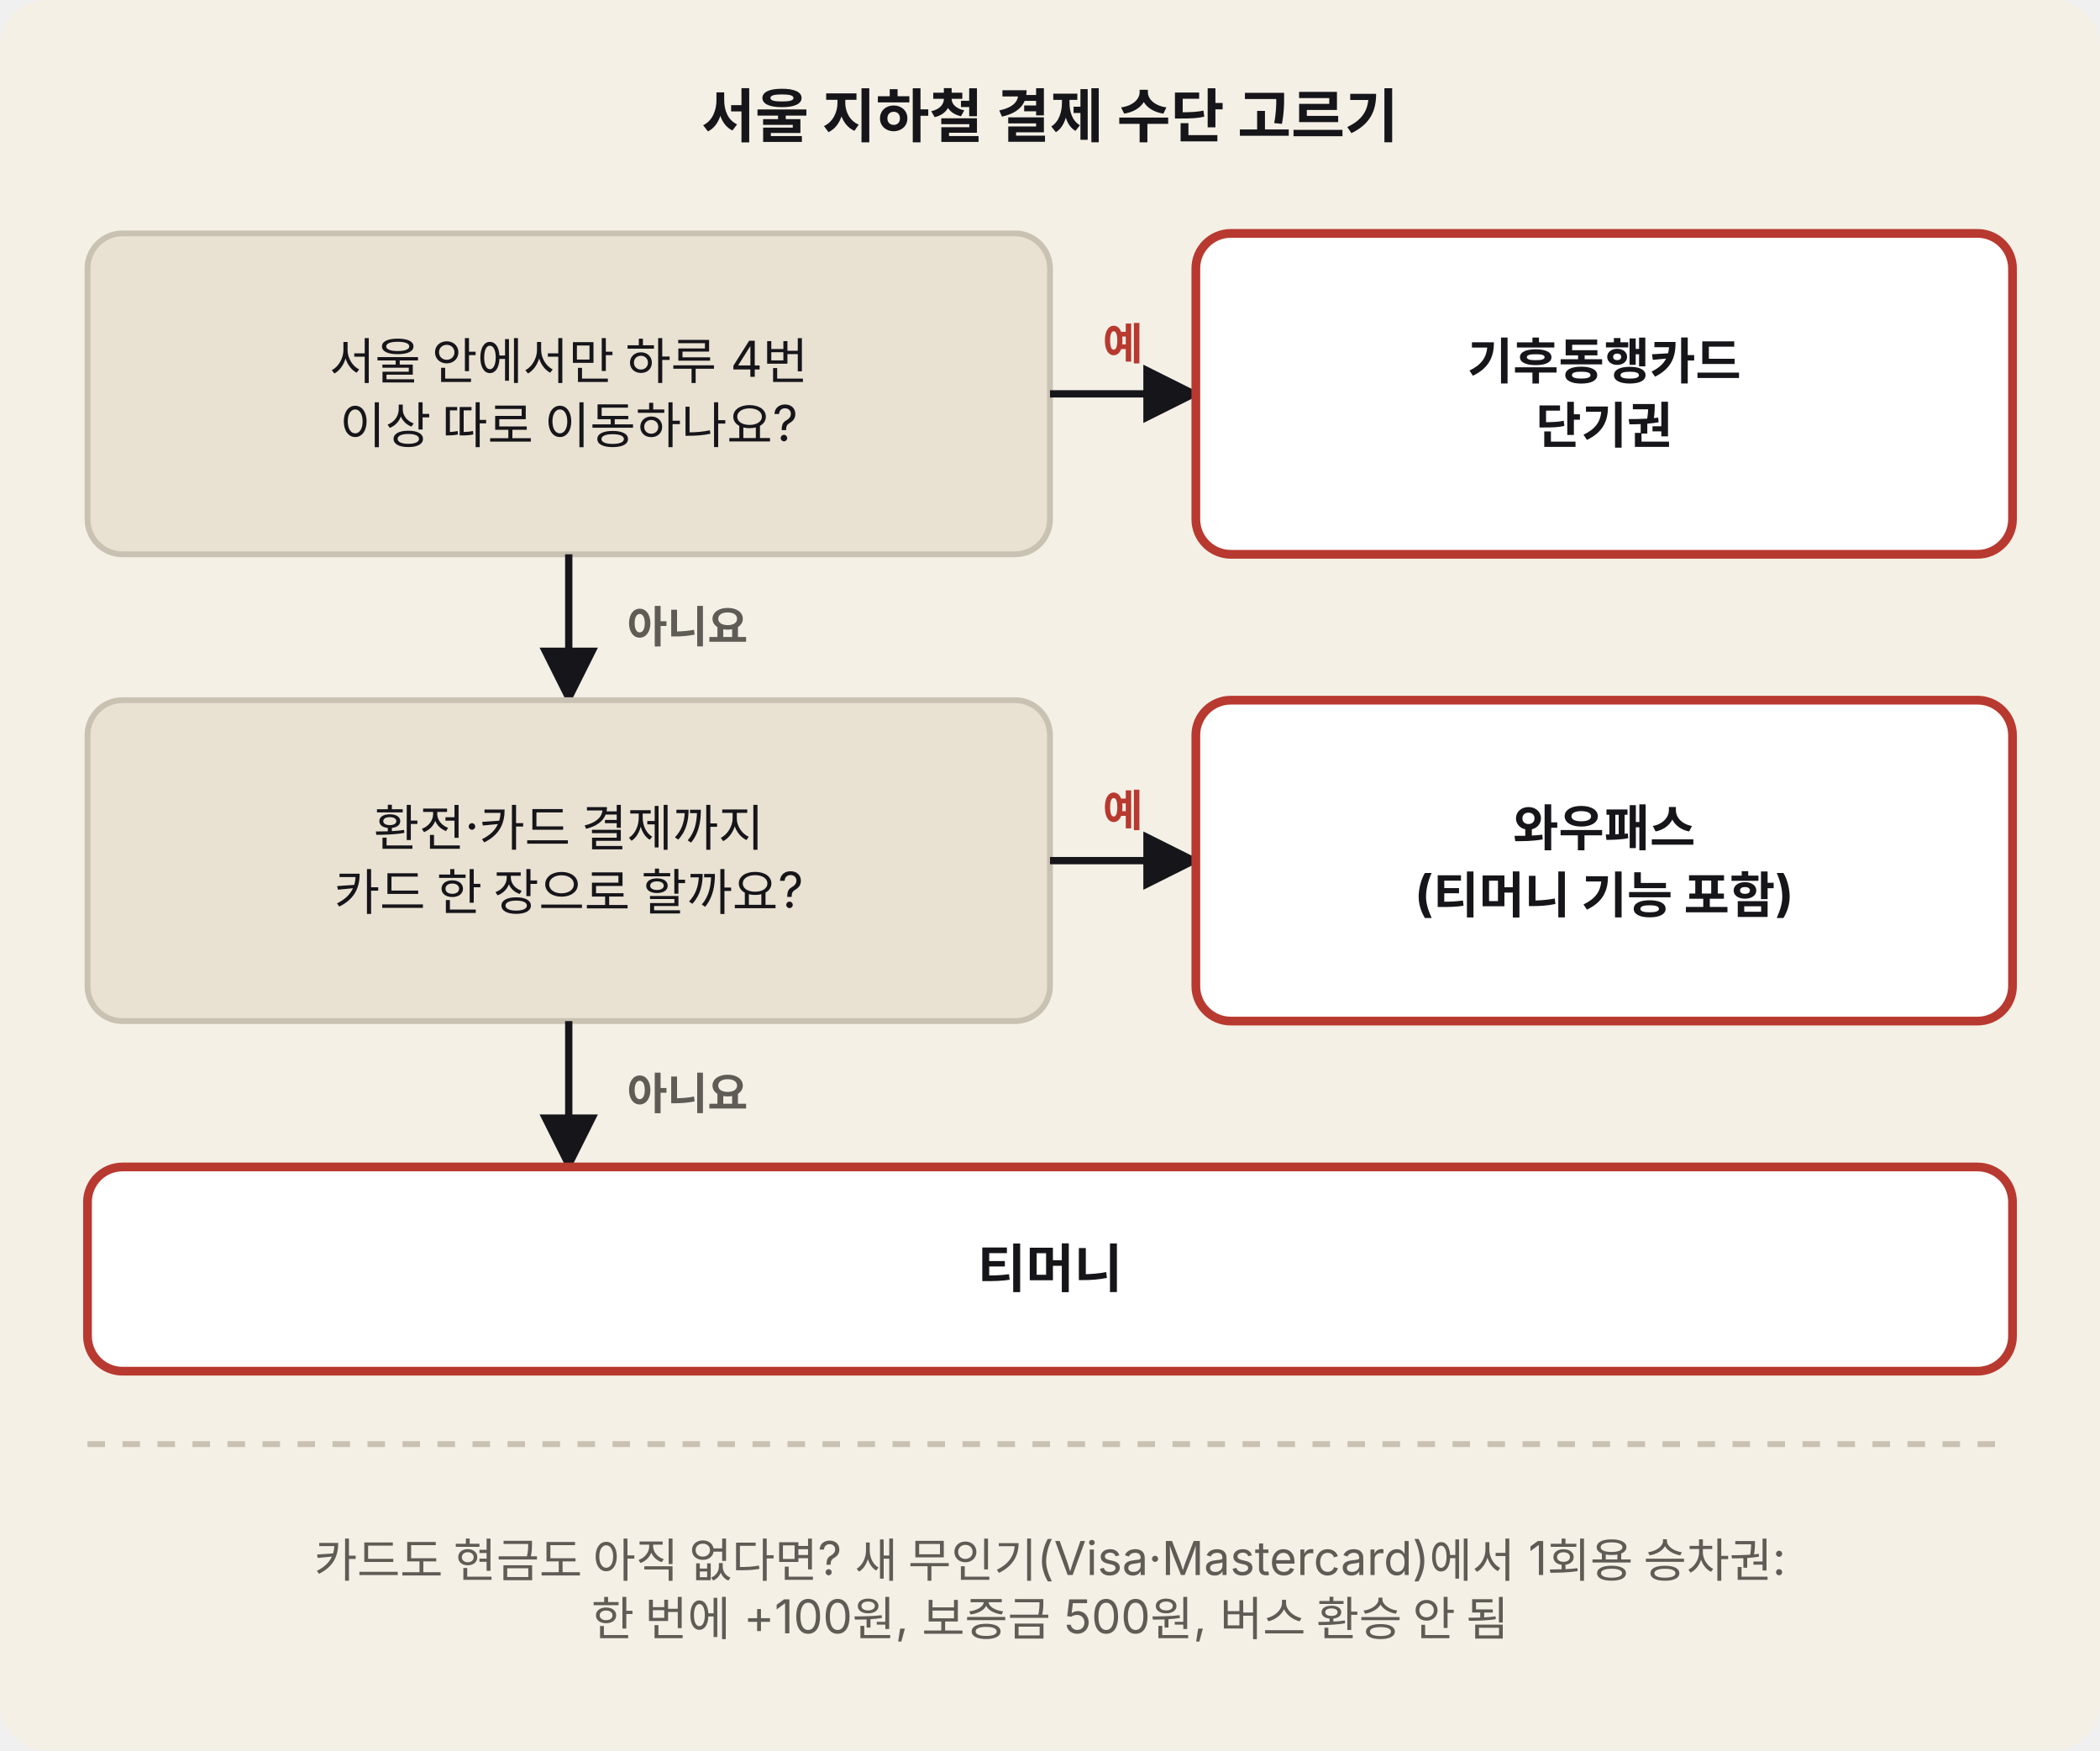
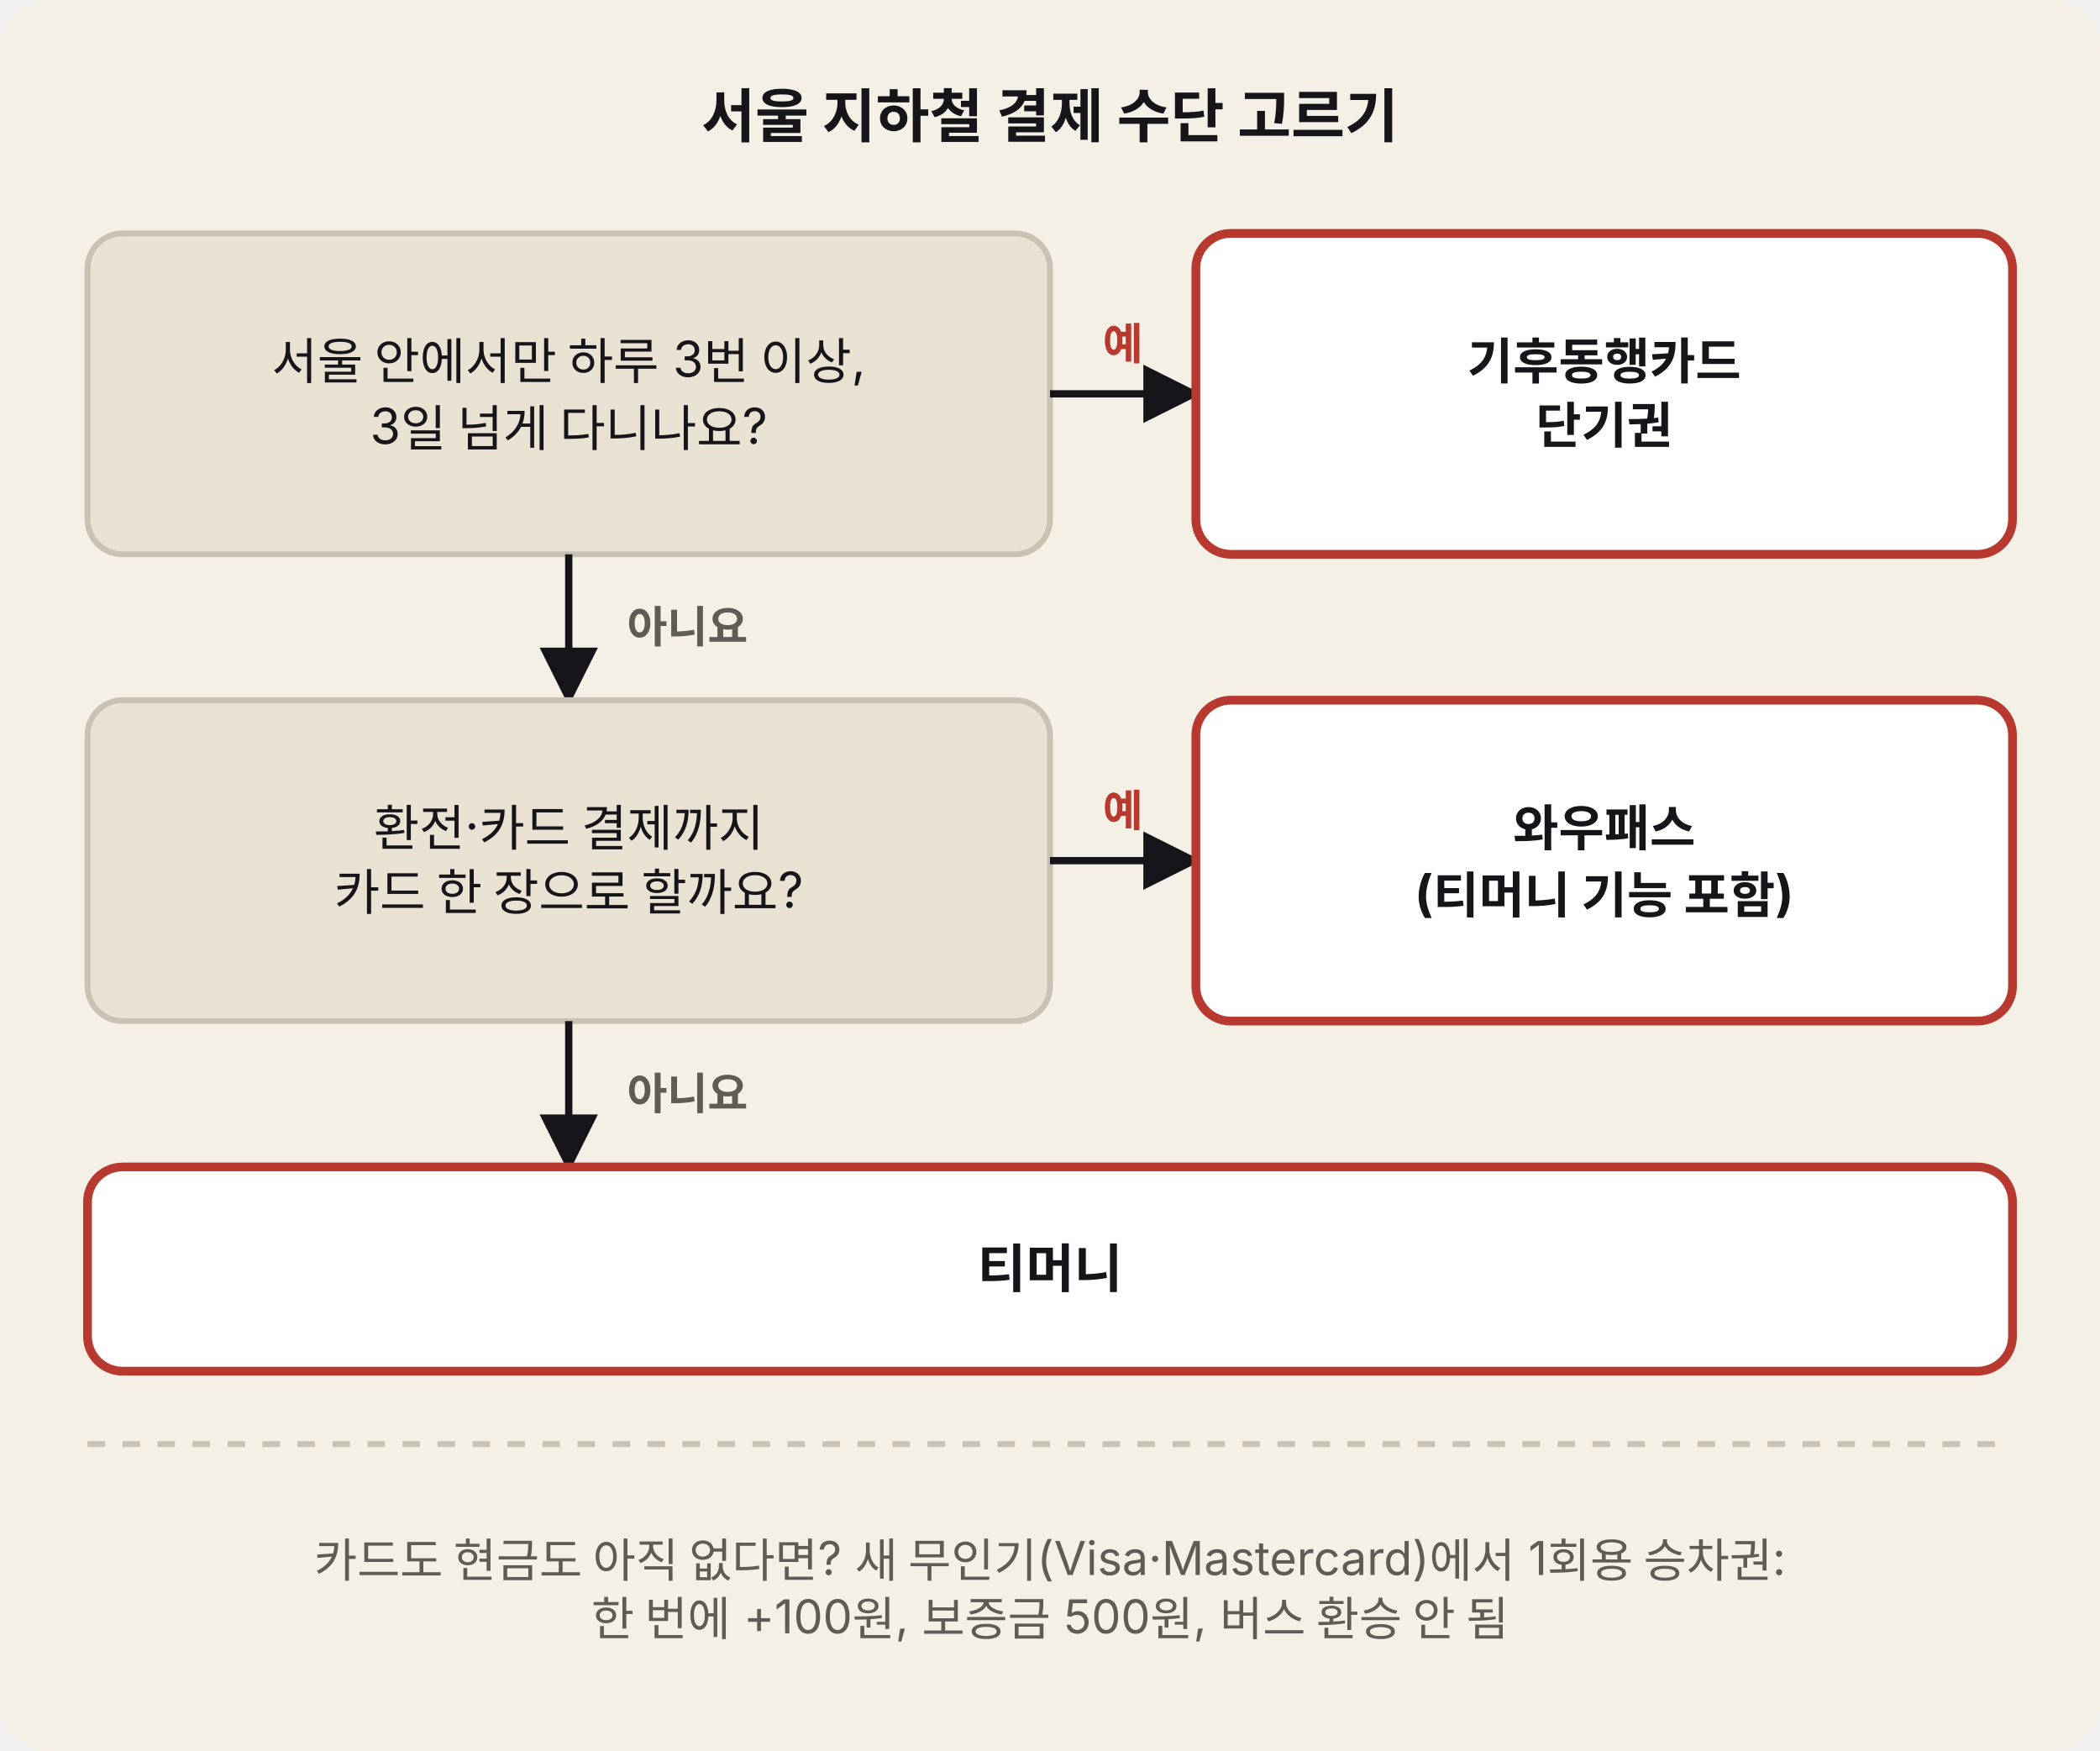
<svg xmlns="http://www.w3.org/2000/svg" viewBox="0 0 720 600" role="img" aria-label="서울 지하철 결제 수단 고르기" font-family="system-ui, -apple-system, &quot;Noto Sans KR&quot;, &quot;Noto Sans JP&quot;, &quot;Noto Sans TC&quot;, sans-serif">
  <rect width="720" height="600" rx="16" fill="#f4f0e6" />
  <defs>
    <marker id="ah" viewBox="0 0 10 10" refX="9" refY="5" markerWidth="8" markerHeight="8" orient="auto-start-reverse">
      <path d="M0,0 L10,5 L0,10 z" fill="#16151a" />
    </marker>
  </defs>
  <text x="360" y="40" font-size="20" fill="#16151a" text-anchor="middle" font-weight="bold" dominant-baseline="middle">서울 지하철 결제 수단 고르기</text>
  <rect x="30" y="80" width="330" height="110" rx="12" fill="#e9e2d3" stroke="#c9c1b2" stroke-width="2" />
-   <text x="195" y="124" font-size="17" fill="#16151a" text-anchor="middle" font-weight="normal" dominant-baseline="middle">서울 안에서만 하루 4번</text>
-   <text x="195" y="146" font-size="17" fill="#16151a" text-anchor="middle" font-weight="normal" dominant-baseline="middle">이상 따로 이동하나요?</text>
+   <text x="195" y="124" font-size="17" fill="#16151a" text-anchor="middle" font-weight="normal" dominant-baseline="middle">서울 안에서만 하루 3번 이상,</text>
+   <text x="195" y="146" font-size="17" fill="#16151a" text-anchor="middle" font-weight="normal" dominant-baseline="middle">3일 넘게 다니나요?</text>
  <line x1="360" y1="135" x2="410" y2="135" stroke="#16151a" stroke-width="2.5" marker-end="url(#ah)" />
  <text x="385" y="118" font-size="15" fill="#b8392f" text-anchor="middle" font-weight="bold" dominant-baseline="middle">예</text>
  <rect x="410" y="80" width="280" height="110" rx="12" fill="#ffffff" stroke="#b8392f" stroke-width="3" />
  <text x="550" y="124" font-size="17" fill="#16151a" text-anchor="middle" font-weight="bold" dominant-baseline="middle">기후동행카드</text>
  <text x="550" y="146" font-size="17" fill="#16151a" text-anchor="middle" font-weight="bold" dominant-baseline="middle">단기권</text>
  <line x1="195" y1="190" x2="195" y2="240" stroke="#16151a" stroke-width="2.5" marker-end="url(#ah)" />
  <text x="215" y="215" font-size="15" fill="#5f5b55" text-anchor="start" font-weight="bold" dominant-baseline="middle">아니요</text>
  <rect x="30" y="240" width="330" height="110" rx="12" fill="#e9e2d3" stroke="#c9c1b2" stroke-width="2" />
  <text x="195" y="284" font-size="17" fill="#16151a" text-anchor="middle" font-weight="normal" dominant-baseline="middle">환전·카드 결제까지</text>
  <text x="195" y="306" font-size="17" fill="#16151a" text-anchor="middle" font-weight="normal" dominant-baseline="middle">카드 한 장으로 할까요?</text>
  <line x1="360" y1="295" x2="410" y2="295" stroke="#16151a" stroke-width="2.5" marker-end="url(#ah)" />
  <text x="385" y="278" font-size="15" fill="#b8392f" text-anchor="middle" font-weight="bold" dominant-baseline="middle">예</text>
  <rect x="410" y="240" width="280" height="110" rx="12" fill="#ffffff" stroke="#b8392f" stroke-width="3" />
  <text x="550" y="284" font-size="17" fill="#16151a" text-anchor="middle" font-weight="bold" dominant-baseline="middle">와우패스</text>
  <text x="550" y="306" font-size="17" fill="#16151a" text-anchor="middle" font-weight="bold" dominant-baseline="middle">(티머니 기능 포함)</text>
  <line x1="195" y1="350" x2="195" y2="400" stroke="#16151a" stroke-width="2.5" marker-end="url(#ah)" />
  <text x="215" y="375" font-size="15" fill="#5f5b55" text-anchor="start" font-weight="bold" dominant-baseline="middle">아니요</text>
  <rect x="30" y="400" width="660" height="70" rx="12" fill="#ffffff" stroke="#b8392f" stroke-width="3" />
  <text x="360" y="435" font-size="18" fill="#16151a" text-anchor="middle" font-weight="bold" dominant-baseline="middle">티머니</text>
  <line x1="30" y1="495" x2="690" y2="495" stroke="#c9c1b2" stroke-width="2" stroke-dasharray="6 6" />
  <text x="360" y="535" font-size="16" fill="#5f5b55" text-anchor="middle" font-weight="normal" dominant-baseline="middle">카드도 현금도 아직 없다면? 새 무인기(Visa·Mastercard)에서 1회용 승차권:</text>
  <text x="360" y="555" font-size="16" fill="#5f5b55" text-anchor="middle" font-weight="normal" dominant-baseline="middle">한 번에 +100원, 보증금 500원, 버스 환승 안 됨</text>
</svg>
